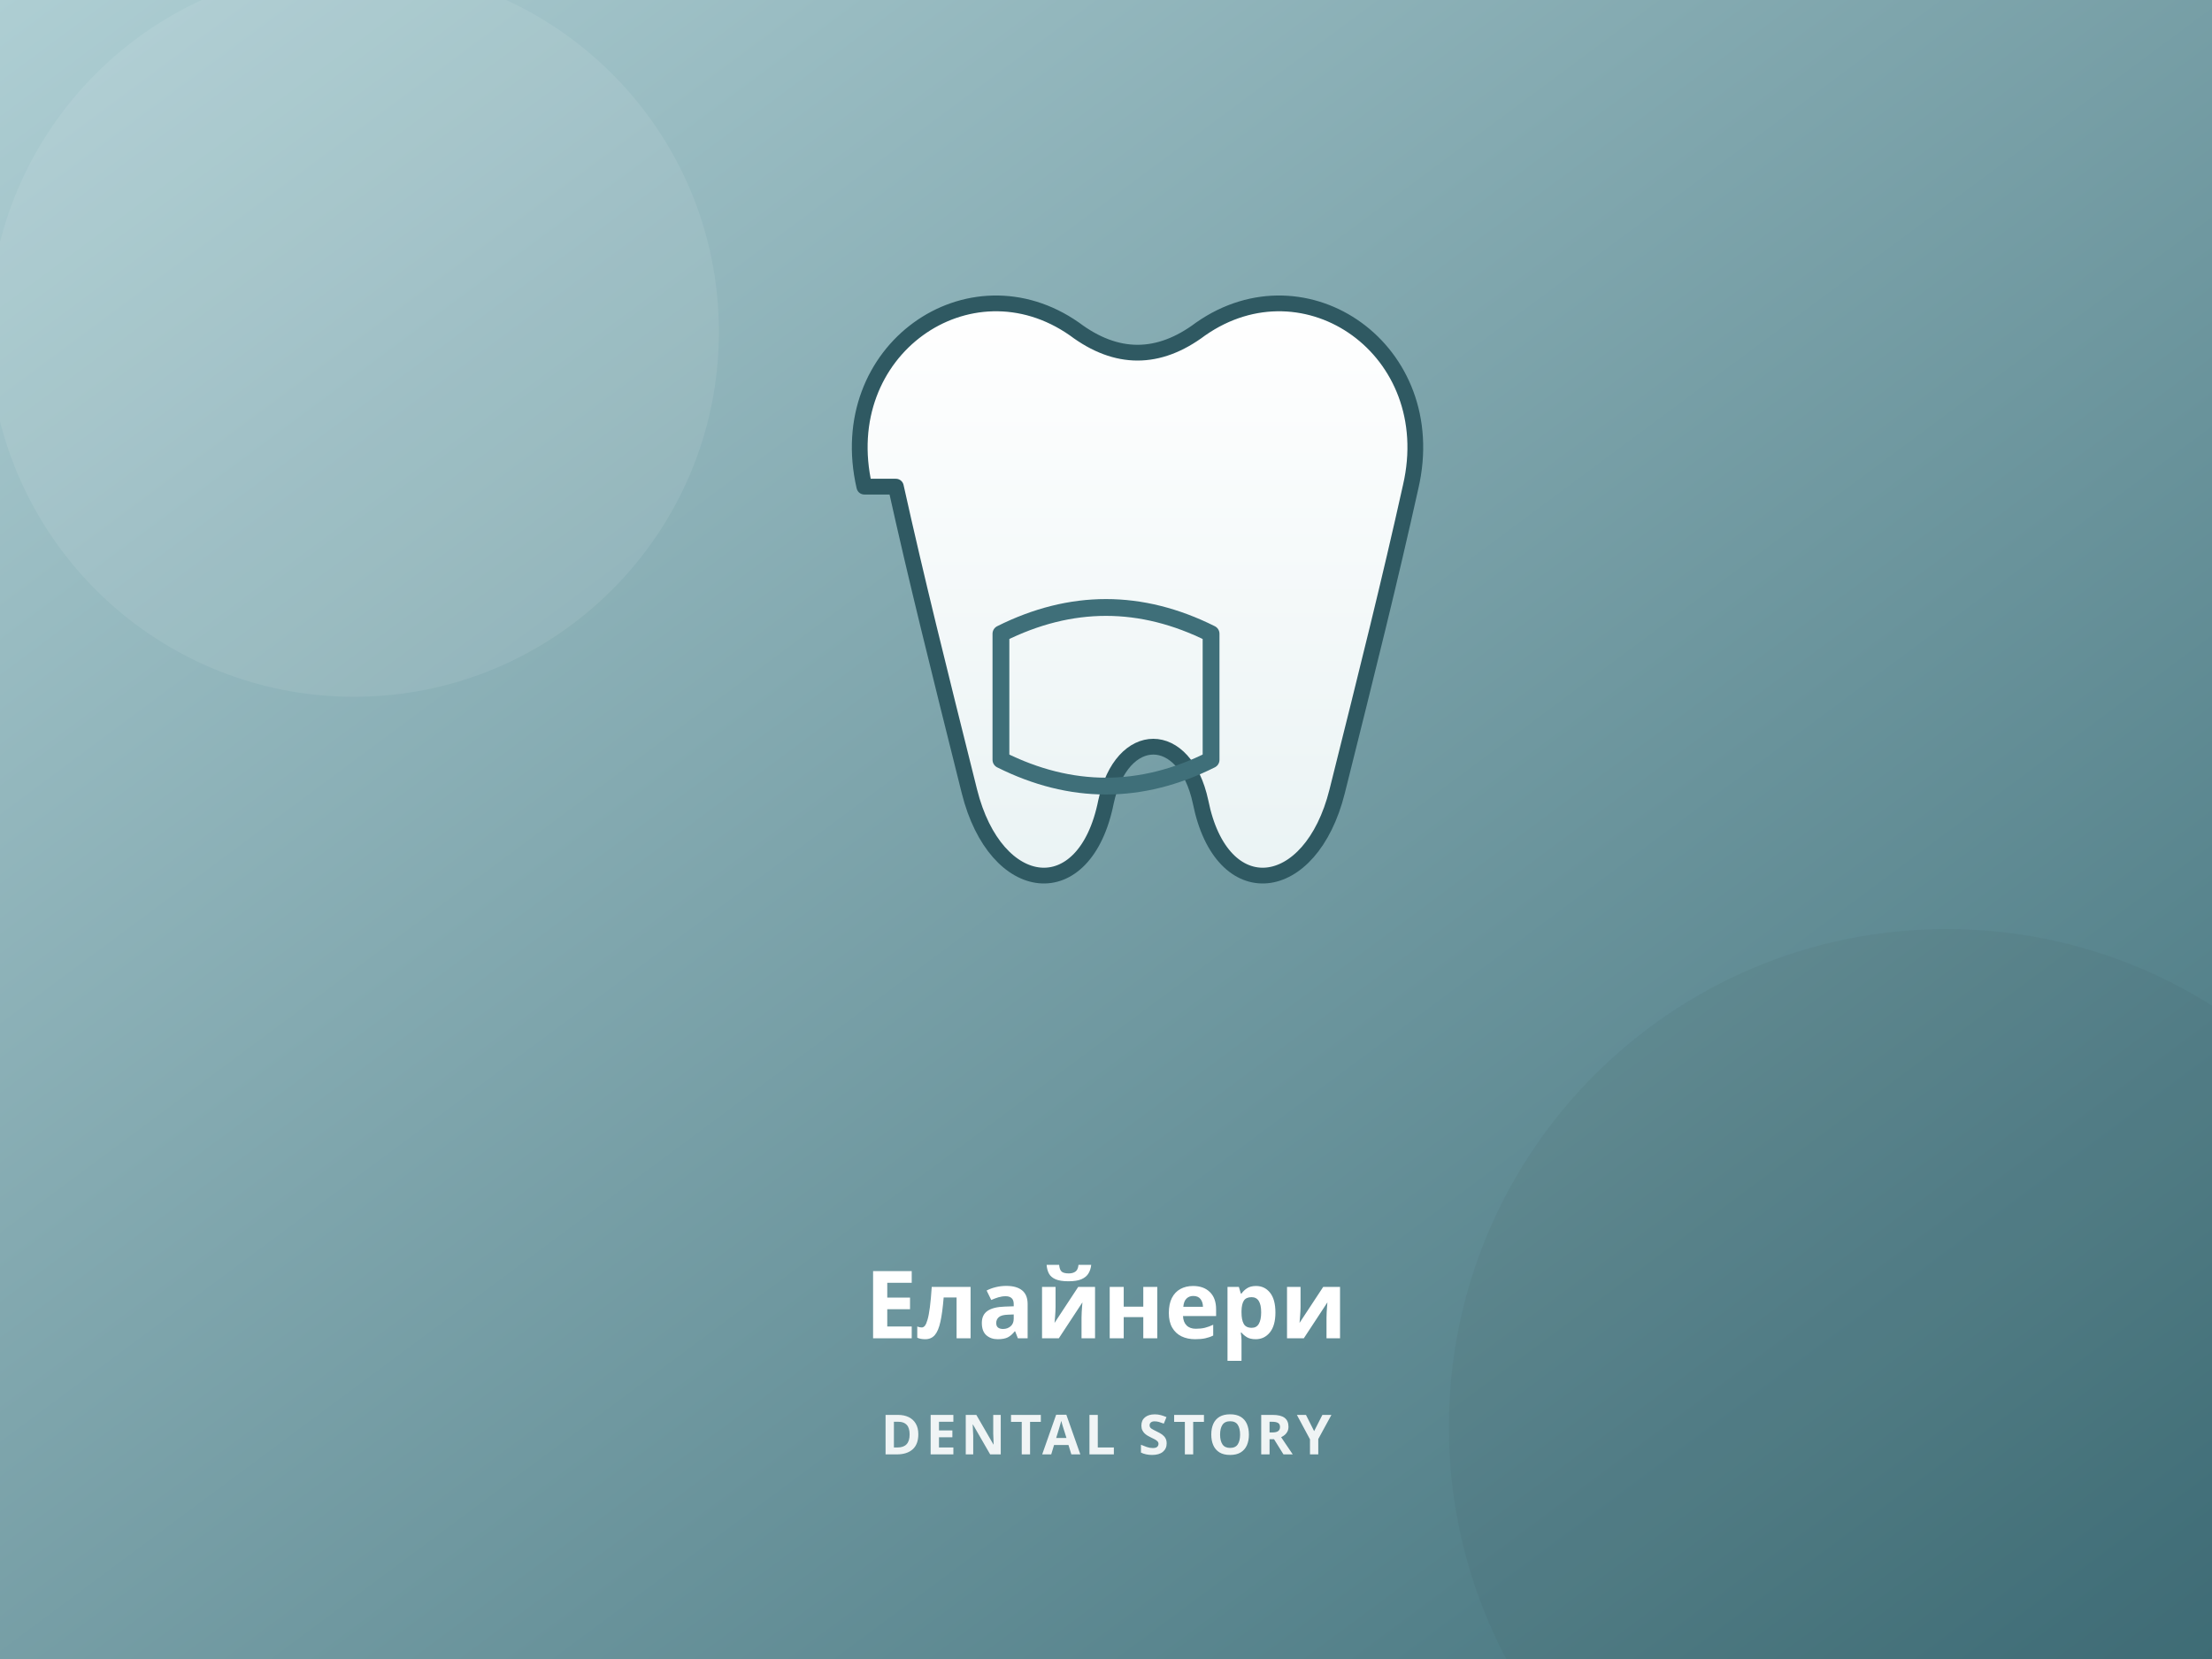
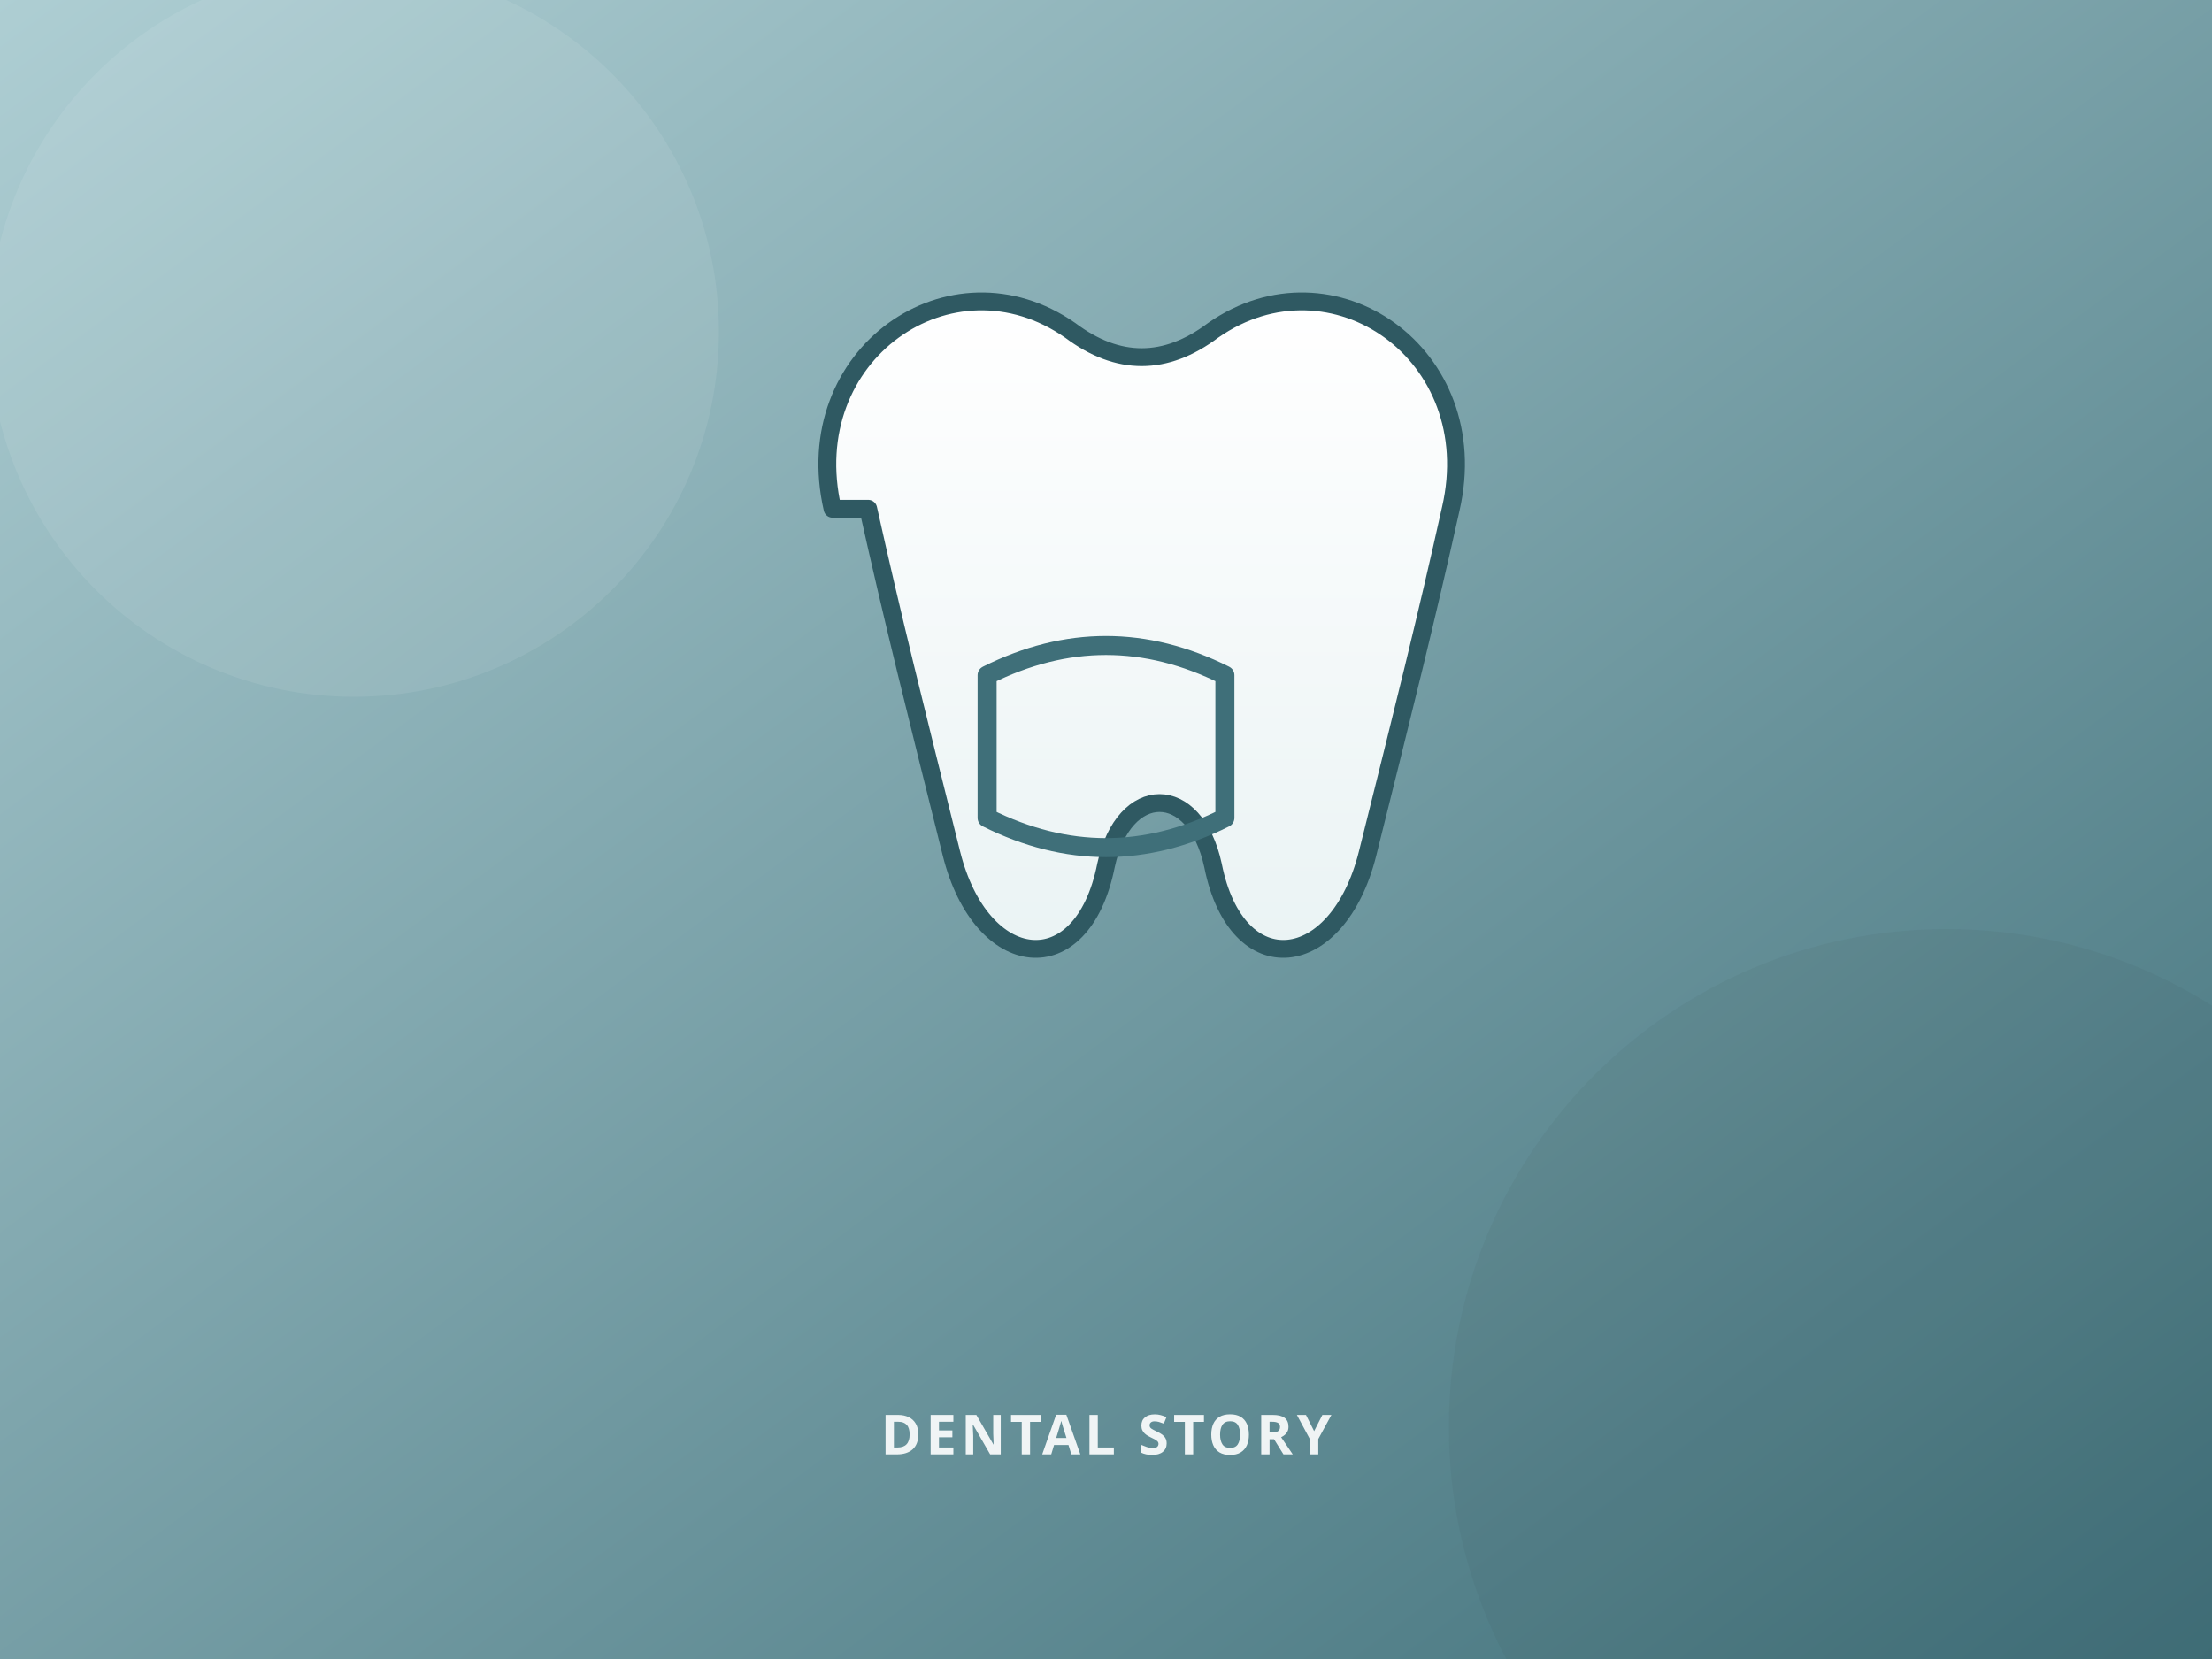
- <svg xmlns="http://www.w3.org/2000/svg" viewBox="0 0 800 600" width="800" height="600" role="img" aria-label="Елайнери">
+ <svg xmlns="http://www.w3.org/2000/svg" viewBox="0 0 800 600" width="800" height="600" role="img" aria-label="Dental Story service placeholder">
  <defs>
    <linearGradient id="bg14" x1="0" y1="0" x2="1" y2="1">
      <stop offset="0" stop-color="#AECED3" />
      <stop offset="1" stop-color="#3f6f79" />
    </linearGradient>
    <linearGradient id="tooth14" x1="0" y1="0" x2="0" y2="1">
      <stop offset="0" stop-color="#ffffff" />
      <stop offset="1" stop-color="#eaf3f4" />
    </linearGradient>
  </defs>
  <rect width="800" height="600" fill="url(#bg14)" />
  <circle cx="128" cy="120" r="132" fill="#ffffff" opacity="0.08" />
  <circle cx="704" cy="516" r="180" fill="#2C3E42" opacity="0.07" />
-   <path d="M 312.6 176 c -11.4 -49.4 38 -83.6 76 -57 c 15.2 11.4 30.4 11.4 45.6 0 c 38 -26.6 87.4 7.6 76 57 c -7.6 34.2 -15.2 64.6 -26.6 110.2 c -9.5 38 -41.8 41.8 -49.4 3.8 c -5.7 -26.6 -28.5 -26.6 -34.2 0 c -7.6 38 -39.9 34.2 -49.4 -3.8 c -11.4 -45.6 -19 -76 -26.6 -110.2 Z" fill="url(#tooth14)" stroke="#2F5962" stroke-width="5.7" stroke-linejoin="round" />
-   <g stroke="#3f6f79" stroke-width="6.08" fill="none" stroke-linecap="round" stroke-linejoin="round">
-     <path d="M 362 229.2 q 38 -19 76 0 v 45.6 q -38 19 -76 0 Z" />
+   <path d="M 301.1 184 c -12.9 -55.9 43 -94.6 86 -64.5 c 17.2 12.9 34.4 12.9 51.6 0 c 43 -30.1 98.9 8.6 86 64.5 c -8.6 38.7 -17.2 73.1 -30.1 124.7 c -10.75 43 -47.3 47.3 -55.9 4.3 c -6.45 -30.1 -32.25 -30.1 -38.7 0 c -8.6 43 -45.15 38.7 -55.9 -4.3 c -12.9 -51.6 -21.5 -86 -30.1 -124.7 Z" fill="url(#tooth14)" stroke="#2F5962" stroke-width="6.45" stroke-linejoin="round" />
+   <g stroke="#3f6f79" stroke-width="6.88" fill="none" stroke-linecap="round" stroke-linejoin="round">
+     <path d="M 357 244.2 q 43 -21.5 86 0 v 51.6 q -43 21.5 -86 0 Z" />
  </g>
-   <text x="400" y="484" text-anchor="middle" font-family="Nunito, Verdana, sans-serif" font-size="34" font-weight="800" fill="#ffffff">Елайнери</text>
  <g transform="translate(400,526)" text-anchor="middle">
    <text font-family="Nunito, Verdana, sans-serif" font-size="20" font-weight="700" fill="#ffffff" opacity="0.9" letter-spacing="1.5">DENTAL STORY</text>
  </g>
</svg>
